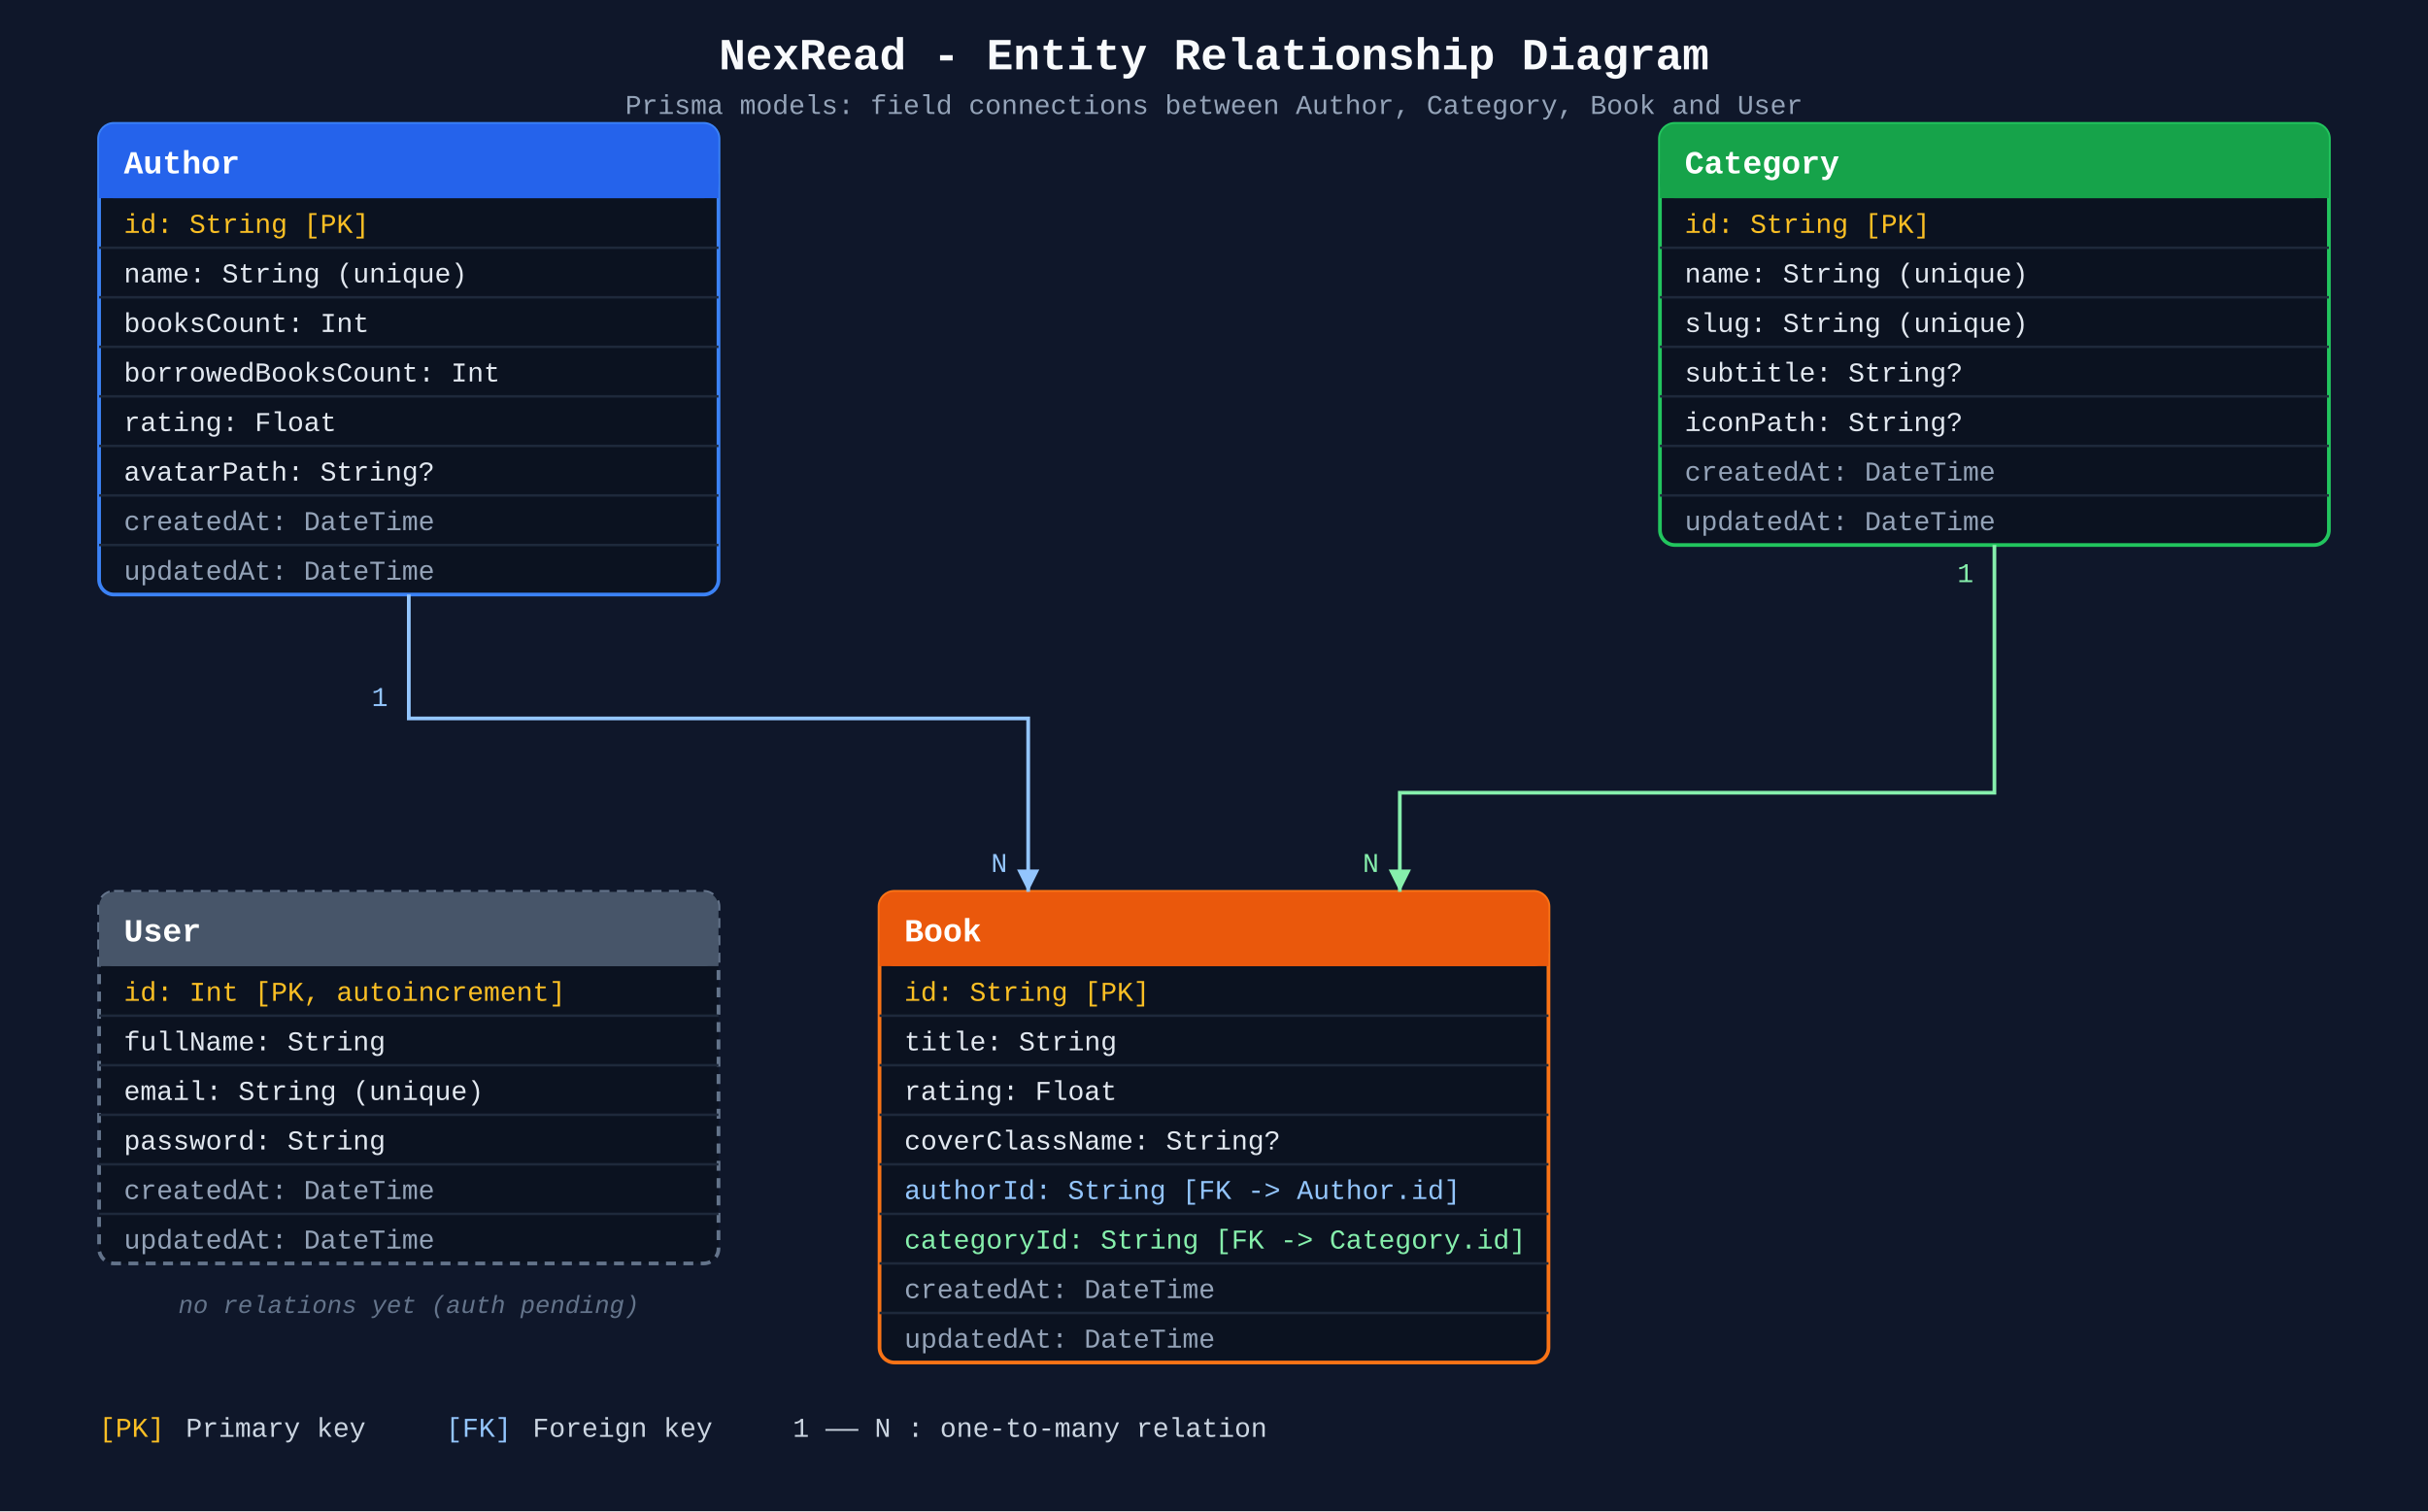
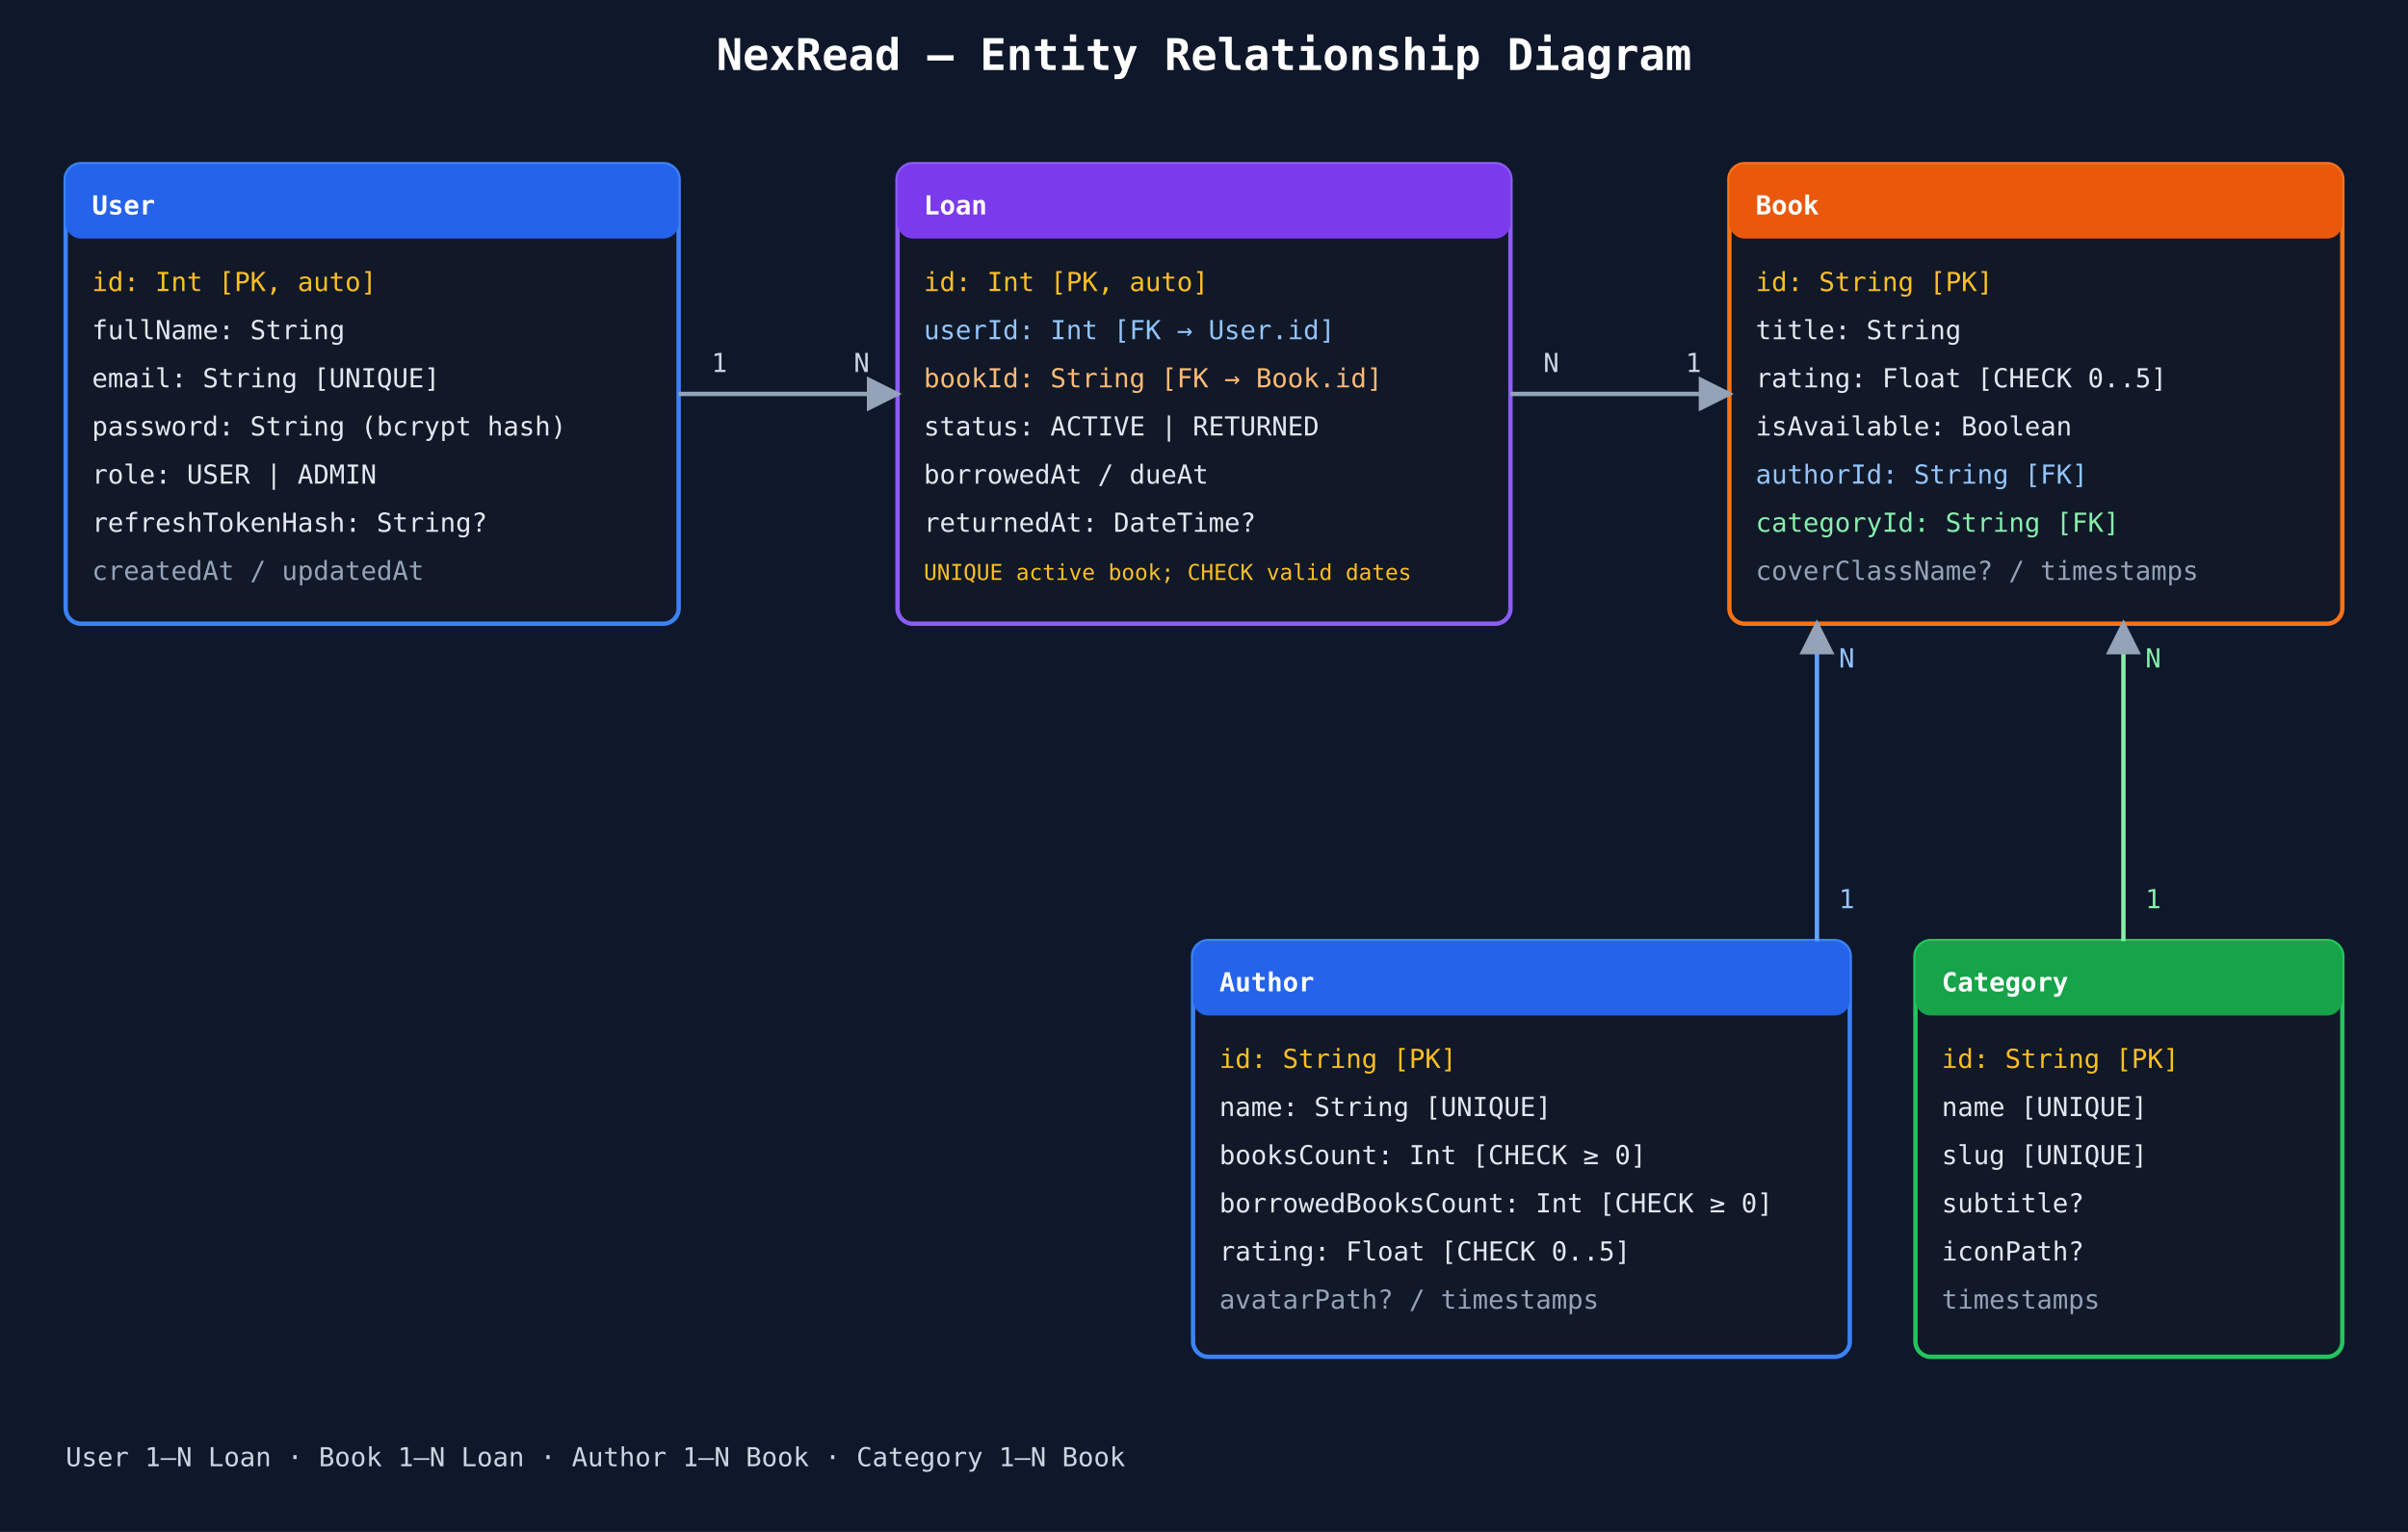
- <svg xmlns="http://www.w3.org/2000/svg" width="980" height="610" viewBox="0 0 980 610" font-family="Menlo, Consolas, 'Courier New', monospace">
-   <rect x="0" y="0" width="980" height="610" fill="#0f172a" />
-   <text x="490" y="28" text-anchor="middle" font-size="18" font-weight="bold" fill="#f8fafc">
-     NexRead - Entity Relationship Diagram
-   </text>
-   <text x="490" y="46" text-anchor="middle" font-size="11" fill="#94a3b8">
-     Prisma models: field connections between Author, Category, Book and User
-   </text>
-   <g>
-     <rect x="40" y="50" width="250" height="190" rx="6" fill="#0b1220" stroke="#3b82f6" stroke-width="1.5" />
-     <rect x="40" y="50" width="250" height="30" rx="6" fill="#2563eb" />
-     <rect x="40" y="70" width="250" height="10" fill="#2563eb" />
-     <text x="50" y="70" font-size="13" font-weight="bold" fill="#ffffff">Author</text>
-     <line x1="40" y1="100" x2="290" y2="100" stroke="#1e293b" />
-     <line x1="40" y1="120" x2="290" y2="120" stroke="#1e293b" />
-     <line x1="40" y1="140" x2="290" y2="140" stroke="#1e293b" />
-     <line x1="40" y1="160" x2="290" y2="160" stroke="#1e293b" />
-     <line x1="40" y1="180" x2="290" y2="180" stroke="#1e293b" />
-     <line x1="40" y1="200" x2="290" y2="200" stroke="#1e293b" />
-     <line x1="40" y1="220" x2="290" y2="220" stroke="#1e293b" />
-     <text x="50" y="94" font-size="11" fill="#fbbf24">id: String  [PK]</text>
-     <text x="50" y="114" font-size="11" fill="#e2e8f0">name: String (unique)</text>
-     <text x="50" y="134" font-size="11" fill="#e2e8f0">booksCount: Int</text>
-     <text x="50" y="154" font-size="11" fill="#e2e8f0">borrowedBooksCount: Int</text>
-     <text x="50" y="174" font-size="11" fill="#e2e8f0">rating: Float</text>
-     <text x="50" y="194" font-size="11" fill="#e2e8f0">avatarPath: String?</text>
-     <text x="50" y="214" font-size="11" fill="#94a3b8">createdAt: DateTime</text>
-     <text x="50" y="234" font-size="11" fill="#94a3b8">updatedAt: DateTime</text>
-   </g>
-   <g>
-     <rect x="670" y="50" width="270" height="170" rx="6" fill="#0b1220" stroke="#22c55e" stroke-width="1.5" />
-     <rect x="670" y="50" width="270" height="30" rx="6" fill="#16a34a" />
-     <rect x="670" y="70" width="270" height="10" fill="#16a34a" />
-     <text x="680" y="70" font-size="13" font-weight="bold" fill="#ffffff">Category</text>
-     <line x1="670" y1="100" x2="940" y2="100" stroke="#1e293b" />
-     <line x1="670" y1="120" x2="940" y2="120" stroke="#1e293b" />
-     <line x1="670" y1="140" x2="940" y2="140" stroke="#1e293b" />
-     <line x1="670" y1="160" x2="940" y2="160" stroke="#1e293b" />
-     <line x1="670" y1="180" x2="940" y2="180" stroke="#1e293b" />
-     <line x1="670" y1="200" x2="940" y2="200" stroke="#1e293b" />
-     <text x="680" y="94" font-size="11" fill="#fbbf24">id: String  [PK]</text>
-     <text x="680" y="114" font-size="11" fill="#e2e8f0">name: String (unique)</text>
-     <text x="680" y="134" font-size="11" fill="#e2e8f0">slug: String (unique)</text>
-     <text x="680" y="154" font-size="11" fill="#e2e8f0">subtitle: String?</text>
-     <text x="680" y="174" font-size="11" fill="#e2e8f0">iconPath: String?</text>
-     <text x="680" y="194" font-size="11" fill="#94a3b8">createdAt: DateTime</text>
-     <text x="680" y="214" font-size="11" fill="#94a3b8">updatedAt: DateTime</text>
-   </g>
-   <g>
-     <rect x="355" y="360" width="270" height="190" rx="6" fill="#0b1220" stroke="#f97316" stroke-width="1.5" />
-     <rect x="355" y="360" width="270" height="30" rx="6" fill="#ea580c" />
-     <rect x="355" y="380" width="270" height="10" fill="#ea580c" />
-     <text x="365" y="380" font-size="13" font-weight="bold" fill="#ffffff">Book</text>
-     <line x1="355" y1="410" x2="625" y2="410" stroke="#1e293b" />
-     <line x1="355" y1="430" x2="625" y2="430" stroke="#1e293b" />
-     <line x1="355" y1="450" x2="625" y2="450" stroke="#1e293b" />
-     <line x1="355" y1="470" x2="625" y2="470" stroke="#1e293b" />
-     <line x1="355" y1="490" x2="625" y2="490" stroke="#1e293b" />
-     <line x1="355" y1="510" x2="625" y2="510" stroke="#1e293b" />
-     <line x1="355" y1="530" x2="625" y2="530" stroke="#1e293b" />
-     <text x="365" y="404" font-size="11" fill="#fbbf24">id: String  [PK]</text>
-     <text x="365" y="424" font-size="11" fill="#e2e8f0">title: String</text>
-     <text x="365" y="444" font-size="11" fill="#e2e8f0">rating: Float</text>
-     <text x="365" y="464" font-size="11" fill="#e2e8f0">coverClassName: String?</text>
-     <text x="365" y="484" font-size="11" fill="#93c5fd">authorId: String  [FK -&gt; Author.id]</text>
-     <text x="365" y="504" font-size="11" fill="#86efac">categoryId: String  [FK -&gt; Category.id]</text>
-     <text x="365" y="524" font-size="11" fill="#94a3b8">createdAt: DateTime</text>
-     <text x="365" y="544" font-size="11" fill="#94a3b8">updatedAt: DateTime</text>
-   </g>
-   <g>
-     <rect x="40" y="360" width="250" height="150" rx="6" fill="#0b1220" stroke="#64748b" stroke-width="1.5" stroke-dasharray="4 3" />
-     <rect x="40" y="360" width="250" height="30" rx="6" fill="#475569" />
-     <rect x="40" y="380" width="250" height="10" fill="#475569" />
-     <text x="50" y="380" font-size="13" font-weight="bold" fill="#ffffff">User</text>
-     <line x1="40" y1="410" x2="290" y2="410" stroke="#1e293b" />
-     <line x1="40" y1="430" x2="290" y2="430" stroke="#1e293b" />
-     <line x1="40" y1="450" x2="290" y2="450" stroke="#1e293b" />
-     <line x1="40" y1="470" x2="290" y2="470" stroke="#1e293b" />
-     <line x1="40" y1="490" x2="290" y2="490" stroke="#1e293b" />
-     <text x="50" y="404" font-size="11" fill="#fbbf24">id: Int  [PK, autoincrement]</text>
-     <text x="50" y="424" font-size="11" fill="#e2e8f0">fullName: String</text>
-     <text x="50" y="444" font-size="11" fill="#e2e8f0">email: String (unique)</text>
-     <text x="50" y="464" font-size="11" fill="#e2e8f0">password: String</text>
-     <text x="50" y="484" font-size="11" fill="#94a3b8">createdAt: DateTime</text>
-     <text x="50" y="504" font-size="11" fill="#94a3b8">updatedAt: DateTime</text>
-     <text x="165" y="530" text-anchor="middle" font-size="10" font-style="italic" fill="#64748b">
-       no relations yet (auth pending)
-     </text>
-   </g>
-   <path d="M165,240 L165,290 L415,290 L415,360" fill="none" stroke="#93c5fd" stroke-width="1.5" marker-end="url(#arrow-blue)" />
-   <text x="150" y="285" font-size="11" fill="#93c5fd">1</text>
-   <text x="400" y="352" font-size="11" fill="#93c5fd">N</text>
-   <path d="M805,220 L805,320 L565,320 L565,360" fill="none" stroke="#86efac" stroke-width="1.5" marker-end="url(#arrow-green)" />
-   <text x="790" y="235" font-size="11" fill="#86efac">1</text>
-   <text x="550" y="352" font-size="11" fill="#86efac">N</text>
+ <svg xmlns="http://www.w3.org/2000/svg" width="1100" height="700" viewBox="0 0 1100 700" font-family="Menlo,Consolas,monospace">
+   <rect width="1100" height="700" fill="#0f172a" />
+   <text x="550" y="32" text-anchor="middle" font-size="20" font-weight="bold" fill="#fff">NexRead — Entity Relationship Diagram</text>
  <defs>
-     <marker id="arrow-blue" markerWidth="10" markerHeight="10" refX="6" refY="3" orient="auto">
-       <path d="M0,0 L6,3 L0,6 Z" fill="#93c5fd" />
-     </marker>
-     <marker id="arrow-green" markerWidth="10" markerHeight="10" refX="6" refY="3" orient="auto">
-       <path d="M0,0 L6,3 L0,6 Z" fill="#86efac" />
+     <marker id="a" markerWidth="8" markerHeight="8" refX="7" refY="4" orient="auto">
+       <path d="M0 0L8 4 0 8Z" fill="#94a3b8" />
    </marker>
  </defs>
-   <g>
-     <text x="40" y="580" font-size="11" fill="#fbbf24">[PK]</text>
-     <text x="75" y="580" font-size="11" fill="#cbd5e1">Primary key</text>
-     <text x="180" y="580" font-size="11" fill="#93c5fd">[FK]</text>
-     <text x="215" y="580" font-size="11" fill="#cbd5e1">Foreign key</text>
-     <text x="320" y="580" font-size="11" fill="#cbd5e1">1 —— N : one-to-many relation</text>
+   <g transform="translate(30 75)">
+     <rect width="280" height="210" rx="7" fill="#111827" stroke="#3b82f6" stroke-width="2" />
+     <rect width="280" height="34" rx="7" fill="#2563eb" />
+     <text x="12" y="23" fill="white" font-weight="bold">User</text>
+     <text x="12" y="58" fill="#fbbf24">id: Int [PK, auto]</text>
+     <text x="12" y="80" fill="#e2e8f0">fullName: String</text>
+     <text x="12" y="102" fill="#e2e8f0">email: String [UNIQUE]</text>
+     <text x="12" y="124" fill="#e2e8f0">password: String (bcrypt hash)</text>
+     <text x="12" y="146" fill="#e2e8f0">role: USER | ADMIN</text>
+     <text x="12" y="168" fill="#e2e8f0">refreshTokenHash: String?</text>
+     <text x="12" y="190" fill="#94a3b8">createdAt / updatedAt</text>
  </g>
+   <g transform="translate(410 75)">
+     <rect width="280" height="210" rx="7" fill="#111827" stroke="#8b5cf6" stroke-width="2" />
+     <rect width="280" height="34" rx="7" fill="#7c3aed" />
+     <text x="12" y="23" fill="white" font-weight="bold">Loan</text>
+     <text x="12" y="58" fill="#fbbf24">id: Int [PK, auto]</text>
+     <text x="12" y="80" fill="#93c5fd">userId: Int [FK → User.id]</text>
+     <text x="12" y="102" fill="#fdba74">bookId: String [FK → Book.id]</text>
+     <text x="12" y="124" fill="#e2e8f0">status: ACTIVE | RETURNED</text>
+     <text x="12" y="146" fill="#e2e8f0">borrowedAt / dueAt</text>
+     <text x="12" y="168" fill="#e2e8f0">returnedAt: DateTime?</text>
+     <text x="12" y="190" fill="#fbbf24" font-size="10">UNIQUE active book; CHECK valid dates</text>
+   </g>
+   <g transform="translate(790 75)">
+     <rect width="280" height="210" rx="7" fill="#111827" stroke="#f97316" stroke-width="2" />
+     <rect width="280" height="34" rx="7" fill="#ea580c" />
+     <text x="12" y="23" fill="white" font-weight="bold">Book</text>
+     <text x="12" y="58" fill="#fbbf24">id: String [PK]</text>
+     <text x="12" y="80" fill="#e2e8f0">title: String</text>
+     <text x="12" y="102" fill="#e2e8f0">rating: Float [CHECK 0..5]</text>
+     <text x="12" y="124" fill="#e2e8f0">isAvailable: Boolean</text>
+     <text x="12" y="146" fill="#93c5fd">authorId: String [FK]</text>
+     <text x="12" y="168" fill="#86efac">categoryId: String [FK]</text>
+     <text x="12" y="190" fill="#94a3b8">coverClassName? / timestamps</text>
+   </g>
+   <g transform="translate(545 430)">
+     <rect width="300" height="190" rx="7" fill="#111827" stroke="#3b82f6" stroke-width="2" />
+     <rect width="300" height="34" rx="7" fill="#2563eb" />
+     <text x="12" y="23" fill="white" font-weight="bold">Author</text>
+     <text x="12" y="58" fill="#fbbf24">id: String [PK]</text>
+     <text x="12" y="80" fill="#e2e8f0">name: String [UNIQUE]</text>
+     <text x="12" y="102" fill="#e2e8f0">booksCount: Int [CHECK ≥ 0]</text>
+     <text x="12" y="124" fill="#e2e8f0">borrowedBooksCount: Int [CHECK ≥ 0]</text>
+     <text x="12" y="146" fill="#e2e8f0">rating: Float [CHECK 0..5]</text>
+     <text x="12" y="168" fill="#94a3b8">avatarPath? / timestamps</text>
+   </g>
+   <g transform="translate(875 430)">
+     <rect width="195" height="190" rx="7" fill="#111827" stroke="#22c55e" stroke-width="2" />
+     <rect width="195" height="34" rx="7" fill="#16a34a" />
+     <text x="12" y="23" fill="white" font-weight="bold">Category</text>
+     <text x="12" y="58" fill="#fbbf24">id: String [PK]</text>
+     <text x="12" y="80" fill="#e2e8f0">name [UNIQUE]</text>
+     <text x="12" y="102" fill="#e2e8f0">slug [UNIQUE]</text>
+     <text x="12" y="124" fill="#e2e8f0">subtitle?</text>
+     <text x="12" y="146" fill="#e2e8f0">iconPath?</text>
+     <text x="12" y="168" fill="#94a3b8">timestamps</text>
+   </g>
+   <path d="M310 180H410" stroke="#94a3b8" stroke-width="2" marker-end="url(#a)" />
+   <text x="325" y="170" fill="#cbd5e1">1</text>
+   <text x="390" y="170" fill="#cbd5e1">N</text>
+   <path d="M690 180H790" stroke="#94a3b8" stroke-width="2" marker-end="url(#a)" />
+   <text x="705" y="170" fill="#cbd5e1">N</text>
+   <text x="770" y="170" fill="#cbd5e1">1</text>
+   <path d="M830 430V285" stroke="#60a5fa" stroke-width="2" marker-end="url(#a)" />
+   <text x="840" y="415" fill="#93c5fd">1</text>
+   <text x="840" y="305" fill="#93c5fd">N</text>
+   <path d="M970 430V285" stroke="#86efac" stroke-width="2" marker-end="url(#a)" />
+   <text x="980" y="415" fill="#86efac">1</text>
+   <text x="980" y="305" fill="#86efac">N</text>
+   <text x="30" y="670" fill="#cbd5e1">User 1—N Loan · Book 1—N Loan · Author 1—N Book · Category 1—N Book</text>
</svg>
